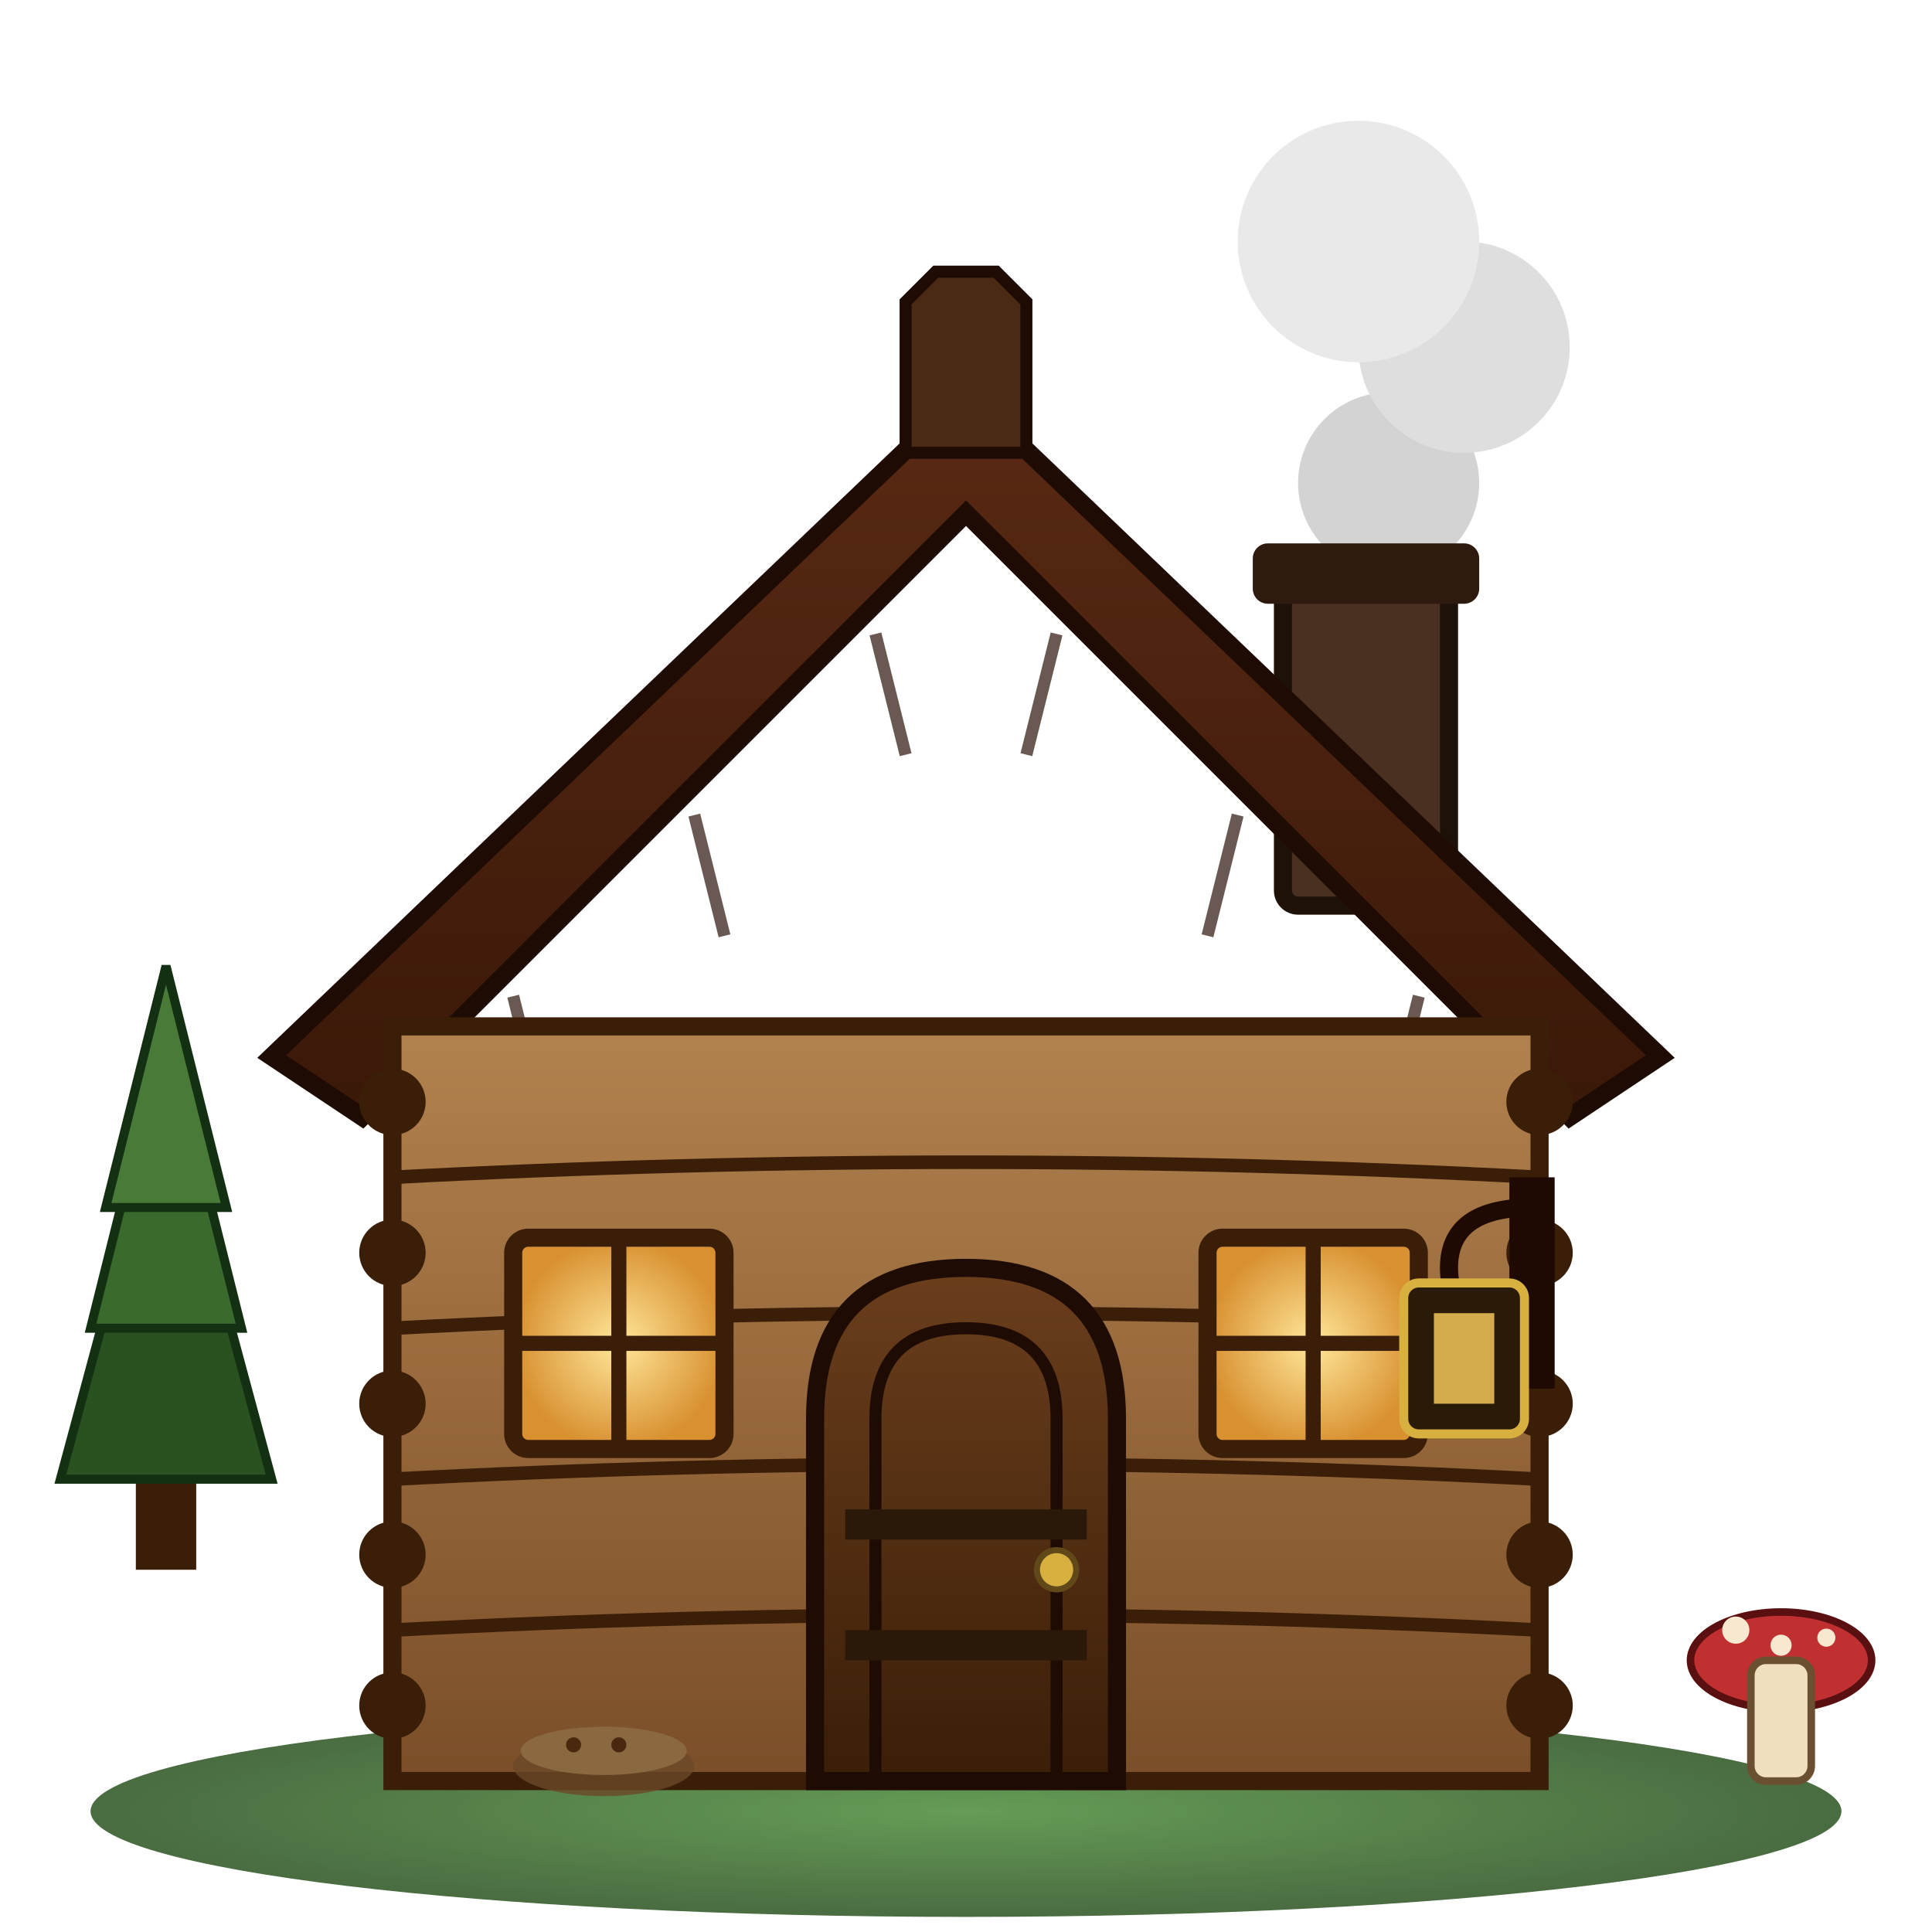
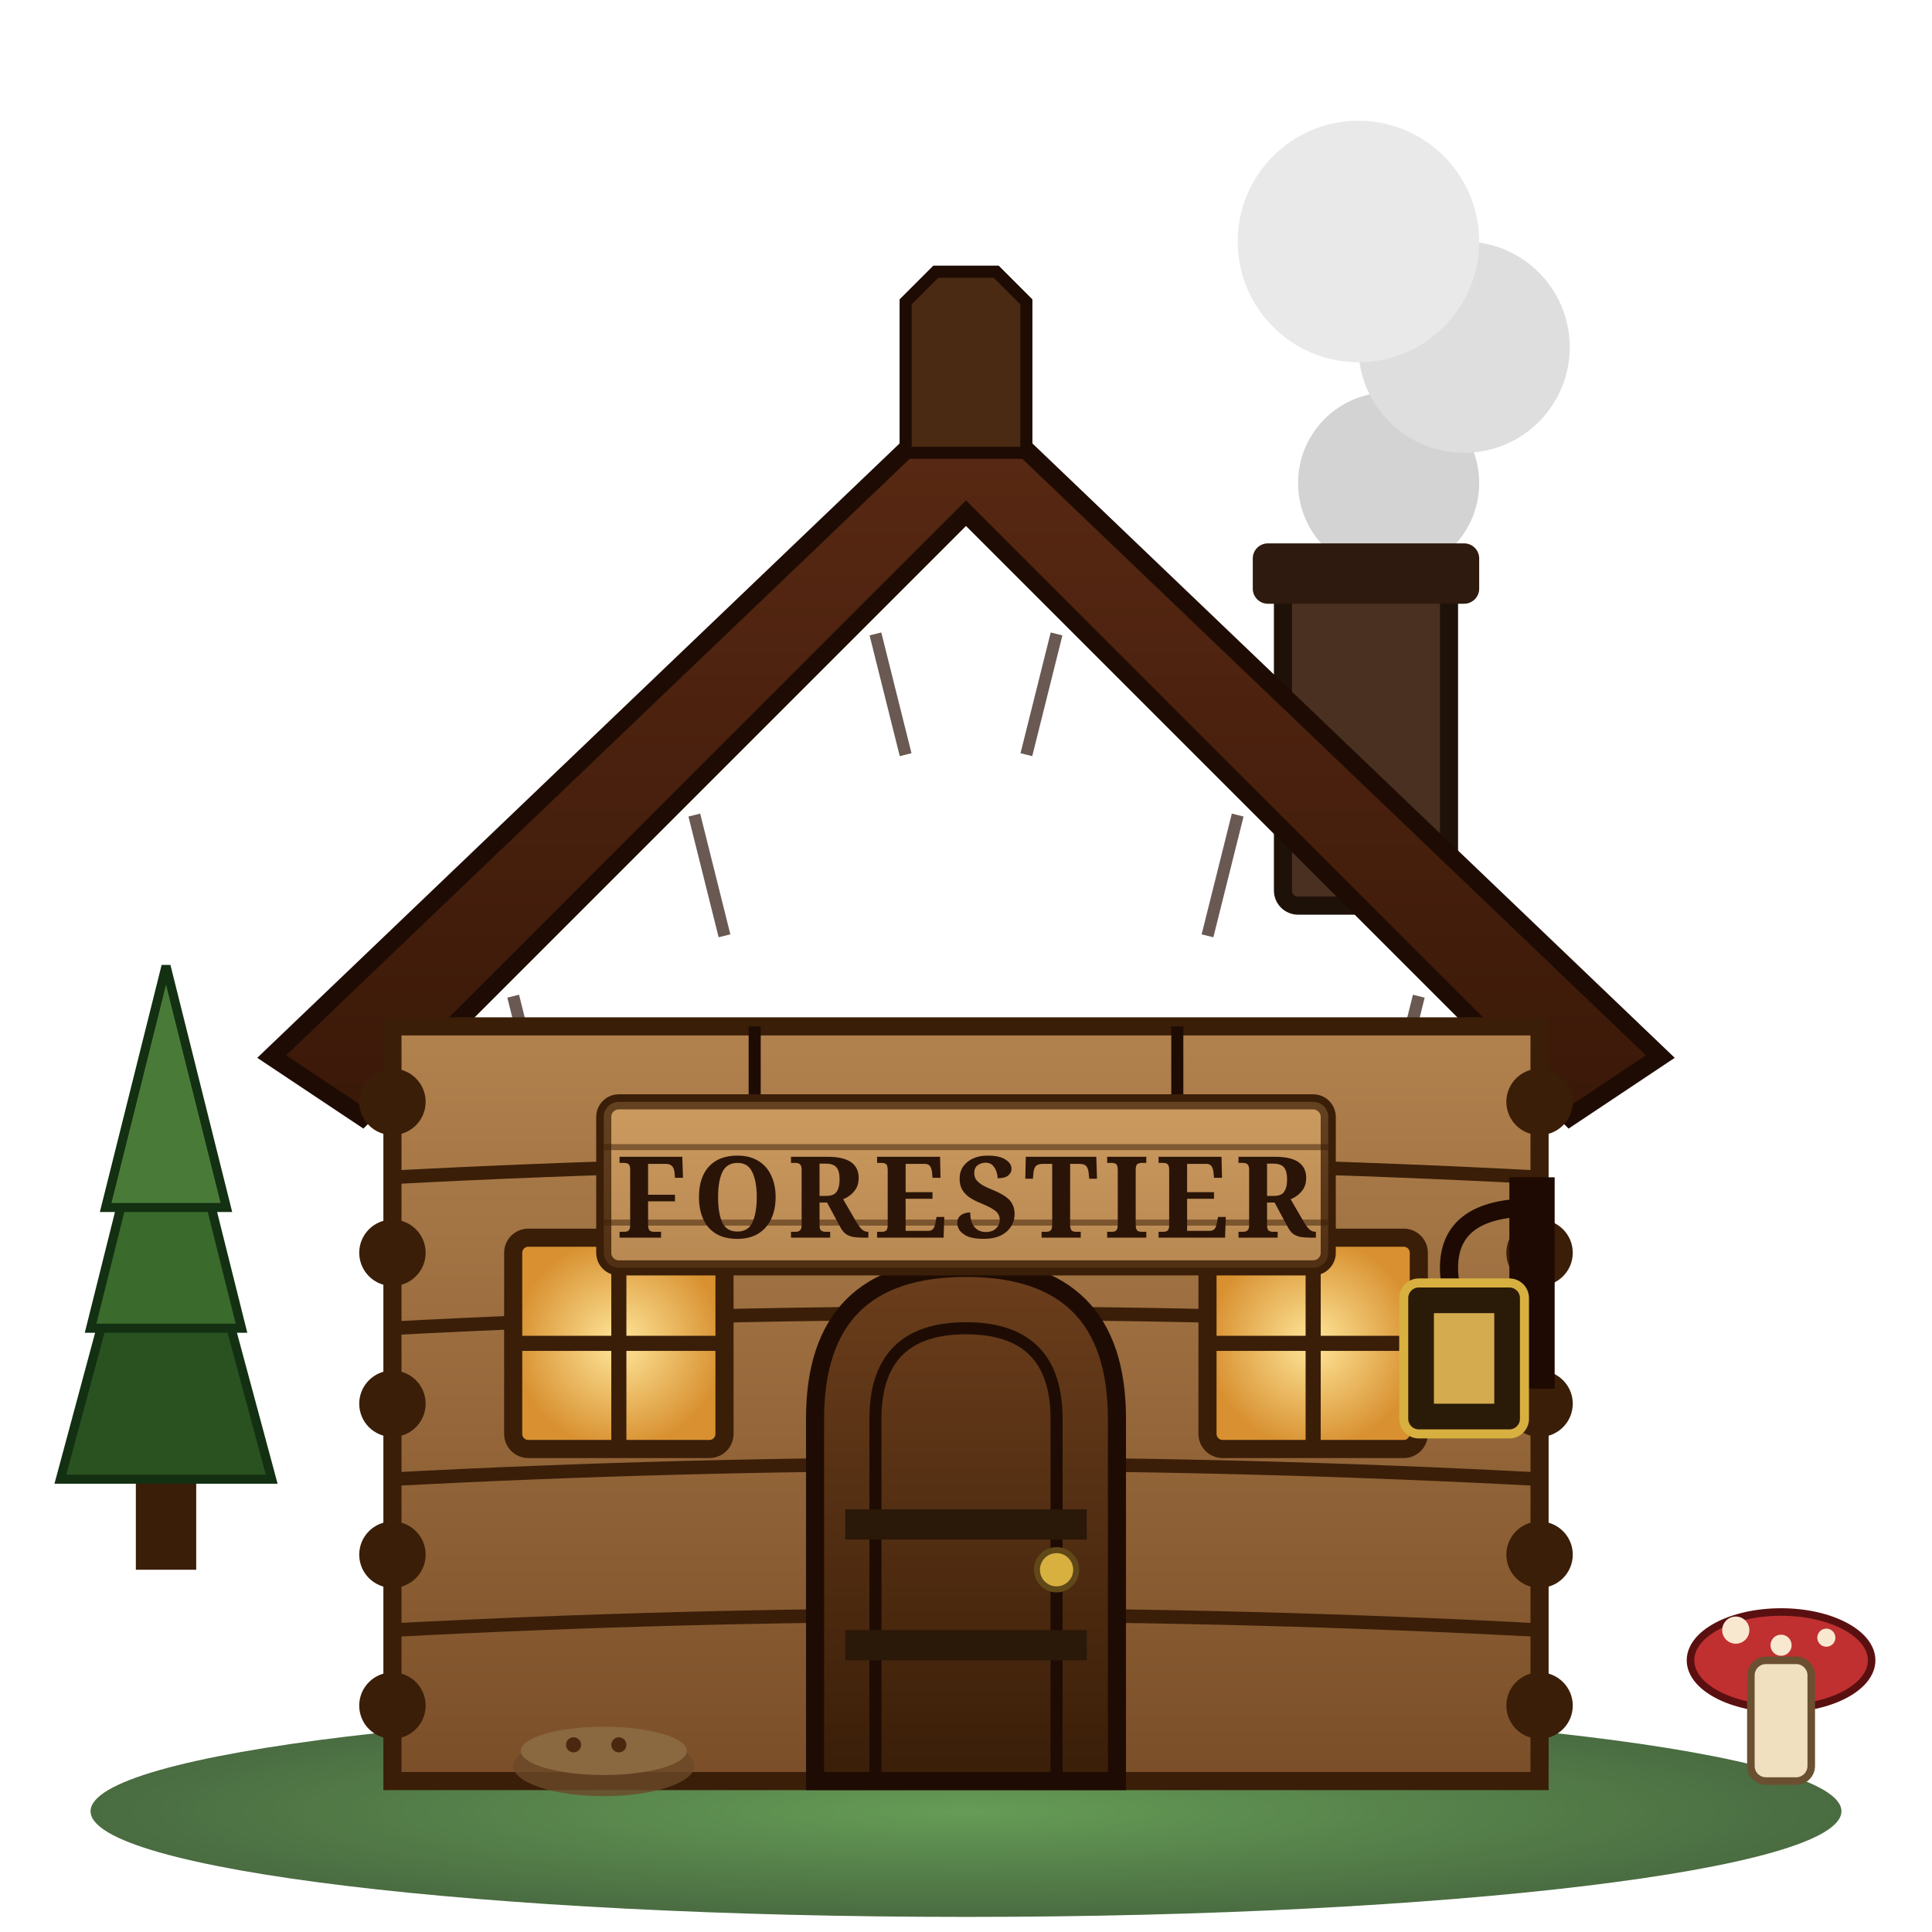
<svg xmlns="http://www.w3.org/2000/svg" viewBox="0 0 128 128" shape-rendering="geometricPrecision">
  <defs>
    <linearGradient id="roofGrad" x1="0" y1="0" x2="0" y2="1">
      <stop offset="0" stop-color="#5a2a14" />
      <stop offset="1" stop-color="#3a1808" />
    </linearGradient>
    <linearGradient id="logGrad" x1="0" y1="0" x2="0" y2="1">
      <stop offset="0" stop-color="#b2824e" />
      <stop offset="1" stop-color="#7a4e28" />
    </linearGradient>
    <linearGradient id="doorGrad" x1="0" y1="0" x2="0" y2="1">
      <stop offset="0" stop-color="#6b3e1c" />
      <stop offset="1" stop-color="#3a1e08" />
    </linearGradient>
    <radialGradient id="windowGlow" cx="0.5" cy="0.5" r="0.5">
      <stop offset="0" stop-color="#ffe79a" />
      <stop offset="1" stop-color="#d89030" />
    </radialGradient>
    <radialGradient id="grassGrad" cx="0.5" cy="0.5" r="0.5">
      <stop offset="0" stop-color="#4a8a38" />
      <stop offset="1" stop-color="#2a5220" />
    </radialGradient>
  </defs>
  <ellipse cx="64" cy="120" rx="58" ry="7" fill="url(#grassGrad)" opacity="0.85" />
  <g opacity="0.8">
    <circle cx="92" cy="32" r="6" fill="#c8c8c8" />
    <circle cx="97" cy="23" r="7" fill="#d6d6d6" />
    <circle cx="90" cy="16" r="8" fill="#e4e4e4" />
  </g>
  <rect x="85" y="38" width="11" height="22" rx="1" fill="#4a3020" stroke="#1e1208" stroke-width="1.2" />
  <rect x="83" y="36" width="15" height="4" rx="1" fill="#2e1a0e" />
  <polygon points="18,70 64,26 110,70 104,74 64,34 24,74" fill="url(#roofGrad)" stroke="#1e0c04" stroke-width="1.2" />
  <g stroke="#2a1208" stroke-width="0.8" opacity="0.7">
    <line x1="34" y1="66" x2="36" y2="74" />
    <line x1="46" y1="54" x2="48" y2="62" />
    <line x1="58" y1="42" x2="60" y2="50" />
    <line x1="70" y1="42" x2="68" y2="50" />
    <line x1="82" y1="54" x2="80" y2="62" />
    <line x1="94" y1="66" x2="92" y2="74" />
  </g>
  <polygon points="60,30 68,30 68,20 66,18 62,18 60,20" fill="#4a2a12" stroke="#1e0c04" stroke-width="0.8" />
  <rect x="26" y="68" width="76" height="50" fill="url(#logGrad)" stroke="#3a1e08" stroke-width="1.2" />
  <g stroke="#3a1e08" stroke-width="0.9" fill="none">
    <path d="M26,78 Q64,76 102,78" />
    <path d="M26,88 Q64,86 102,88" />
    <path d="M26,98 Q64,96 102,98" />
    <path d="M26,108 Q64,106 102,108" />
  </g>
  <g fill="#3a1e08">
    <circle cx="26" cy="73" r="2.2" />
    <circle cx="102" cy="73" r="2.2" />
    <circle cx="26" cy="83" r="2.2" />
    <circle cx="102" cy="83" r="2.2" />
    <circle cx="26" cy="93" r="2.2" />
    <circle cx="102" cy="93" r="2.2" />
    <circle cx="26" cy="103" r="2.2" />
    <circle cx="102" cy="103" r="2.2" />
    <circle cx="26" cy="113" r="2.2" />
    <circle cx="102" cy="113" r="2.2" />
  </g>
  <g>
    <rect x="34" y="82" width="14" height="14" rx="1" fill="url(#windowGlow)" stroke="#3a1e08" stroke-width="1.2" />
    <line x1="41" y1="82" x2="41" y2="96" stroke="#3a1e08" stroke-width="1" />
    <line x1="34" y1="89" x2="48" y2="89" stroke="#3a1e08" stroke-width="1" />
  </g>
  <g>
    <rect x="80" y="82" width="14" height="14" rx="1" fill="url(#windowGlow)" stroke="#3a1e08" stroke-width="1.2" />
    <line x1="87" y1="82" x2="87" y2="96" stroke="#3a1e08" stroke-width="1" />
    <line x1="80" y1="89" x2="94" y2="89" stroke="#3a1e08" stroke-width="1" />
  </g>
  <path d="M54,118 L54,94 Q54,84 64,84 Q74,84 74,94 L74,118 Z" fill="url(#doorGrad)" stroke="#1e0c04" stroke-width="1.2" />
  <path d="M58,118 L58,94 Q58,88 64,88 Q70,88 70,94 L70,118" stroke="#1e0c04" stroke-width="0.8" fill="none" />
  <rect x="56" y="100" width="16" height="2" fill="#2a1808" />
  <rect x="56" y="108" width="16" height="2" fill="#2a1808" />
  <circle cx="70" cy="104" r="1.3" fill="#d8b040" stroke="#604818" stroke-width="0.4" />
  <g>
    <rect x="100" y="78" width="3" height="14" fill="#1e0a02" />
    <path d="M101.5,80 Q96,80 96,84 Q96,88 101.5,88" fill="none" stroke="#1e0a02" stroke-width="1.2" />
    <rect x="93" y="85" width="8" height="10" rx="1" fill="#2a1a08" stroke="#d8b040" stroke-width="0.6" />
    <rect x="95" y="87" width="4" height="6" fill="#ffd060" opacity="0.8" />
  </g>
  <g>
    <rect x="9" y="92" width="4" height="12" fill="#3a1e08" />
    <polygon points="4,98 11,72 18,98" fill="#2a5220" stroke="#133012" stroke-width="0.6" />
    <polygon points="6,88 11,68 16,88" fill="#3a6a2c" stroke="#133012" stroke-width="0.6" />
    <polygon points="7,80 11,64 15,80" fill="#4a7a38" stroke="#133012" stroke-width="0.6" />
  </g>
  <g>
    <ellipse cx="118" cy="110" rx="6" ry="3.2" fill="#c03030" stroke="#5a1010" stroke-width="0.5" />
    <rect x="116" y="110" width="4" height="8" rx="1" fill="#f0e0c0" stroke="#6a5030" stroke-width="0.5" />
    <circle cx="115" cy="108" r="0.9" fill="#f8e8d0" />
    <circle cx="118" cy="109" r="0.7" fill="#f8e8d0" />
    <circle cx="121" cy="108.5" r="0.6" fill="#f8e8d0" />
  </g>
  <g>
    <ellipse cx="40" cy="117" rx="6" ry="2" fill="#6a4828" opacity="0.8" />
    <ellipse cx="40" cy="116" rx="5.5" ry="1.6" fill="#8a6840" />
    <circle cx="38" cy="115.6" r="0.5" fill="#4a2810" />
    <circle cx="41" cy="115.6" r="0.5" fill="#4a2810" />
  </g>
+   <g>
+     <line x1="50" y1="68" x2="50" y2="74" stroke="#1e0c04" stroke-width="0.8" />
+     <line x1="78" y1="68" x2="78" y2="74" stroke="#1e0c04" stroke-width="0.8" />
+     <rect x="40" y="73" width="48" height="11" rx="1" fill="#d8a868" stroke="#3a1e08" stroke-width="1" />
+     <rect x="40" y="73" width="48" height="11" rx="1" fill="url(#logGrad)" opacity="0.35" />
+     <line x1="40" y1="76" x2="88" y2="76" stroke="#3a1e08" stroke-width="0.4" opacity="0.5" />
+     <line x1="40" y1="81" x2="88" y2="81" stroke="#3a1e08" stroke-width="0.4" opacity="0.5" />
+     <text x="64" y="82" font-family="Georgia, serif" font-size="7.5" font-weight="bold" text-anchor="middle" fill="#2a1408" letter-spacing="0.4">FORESTIER</text>
+   </g>
</svg>
